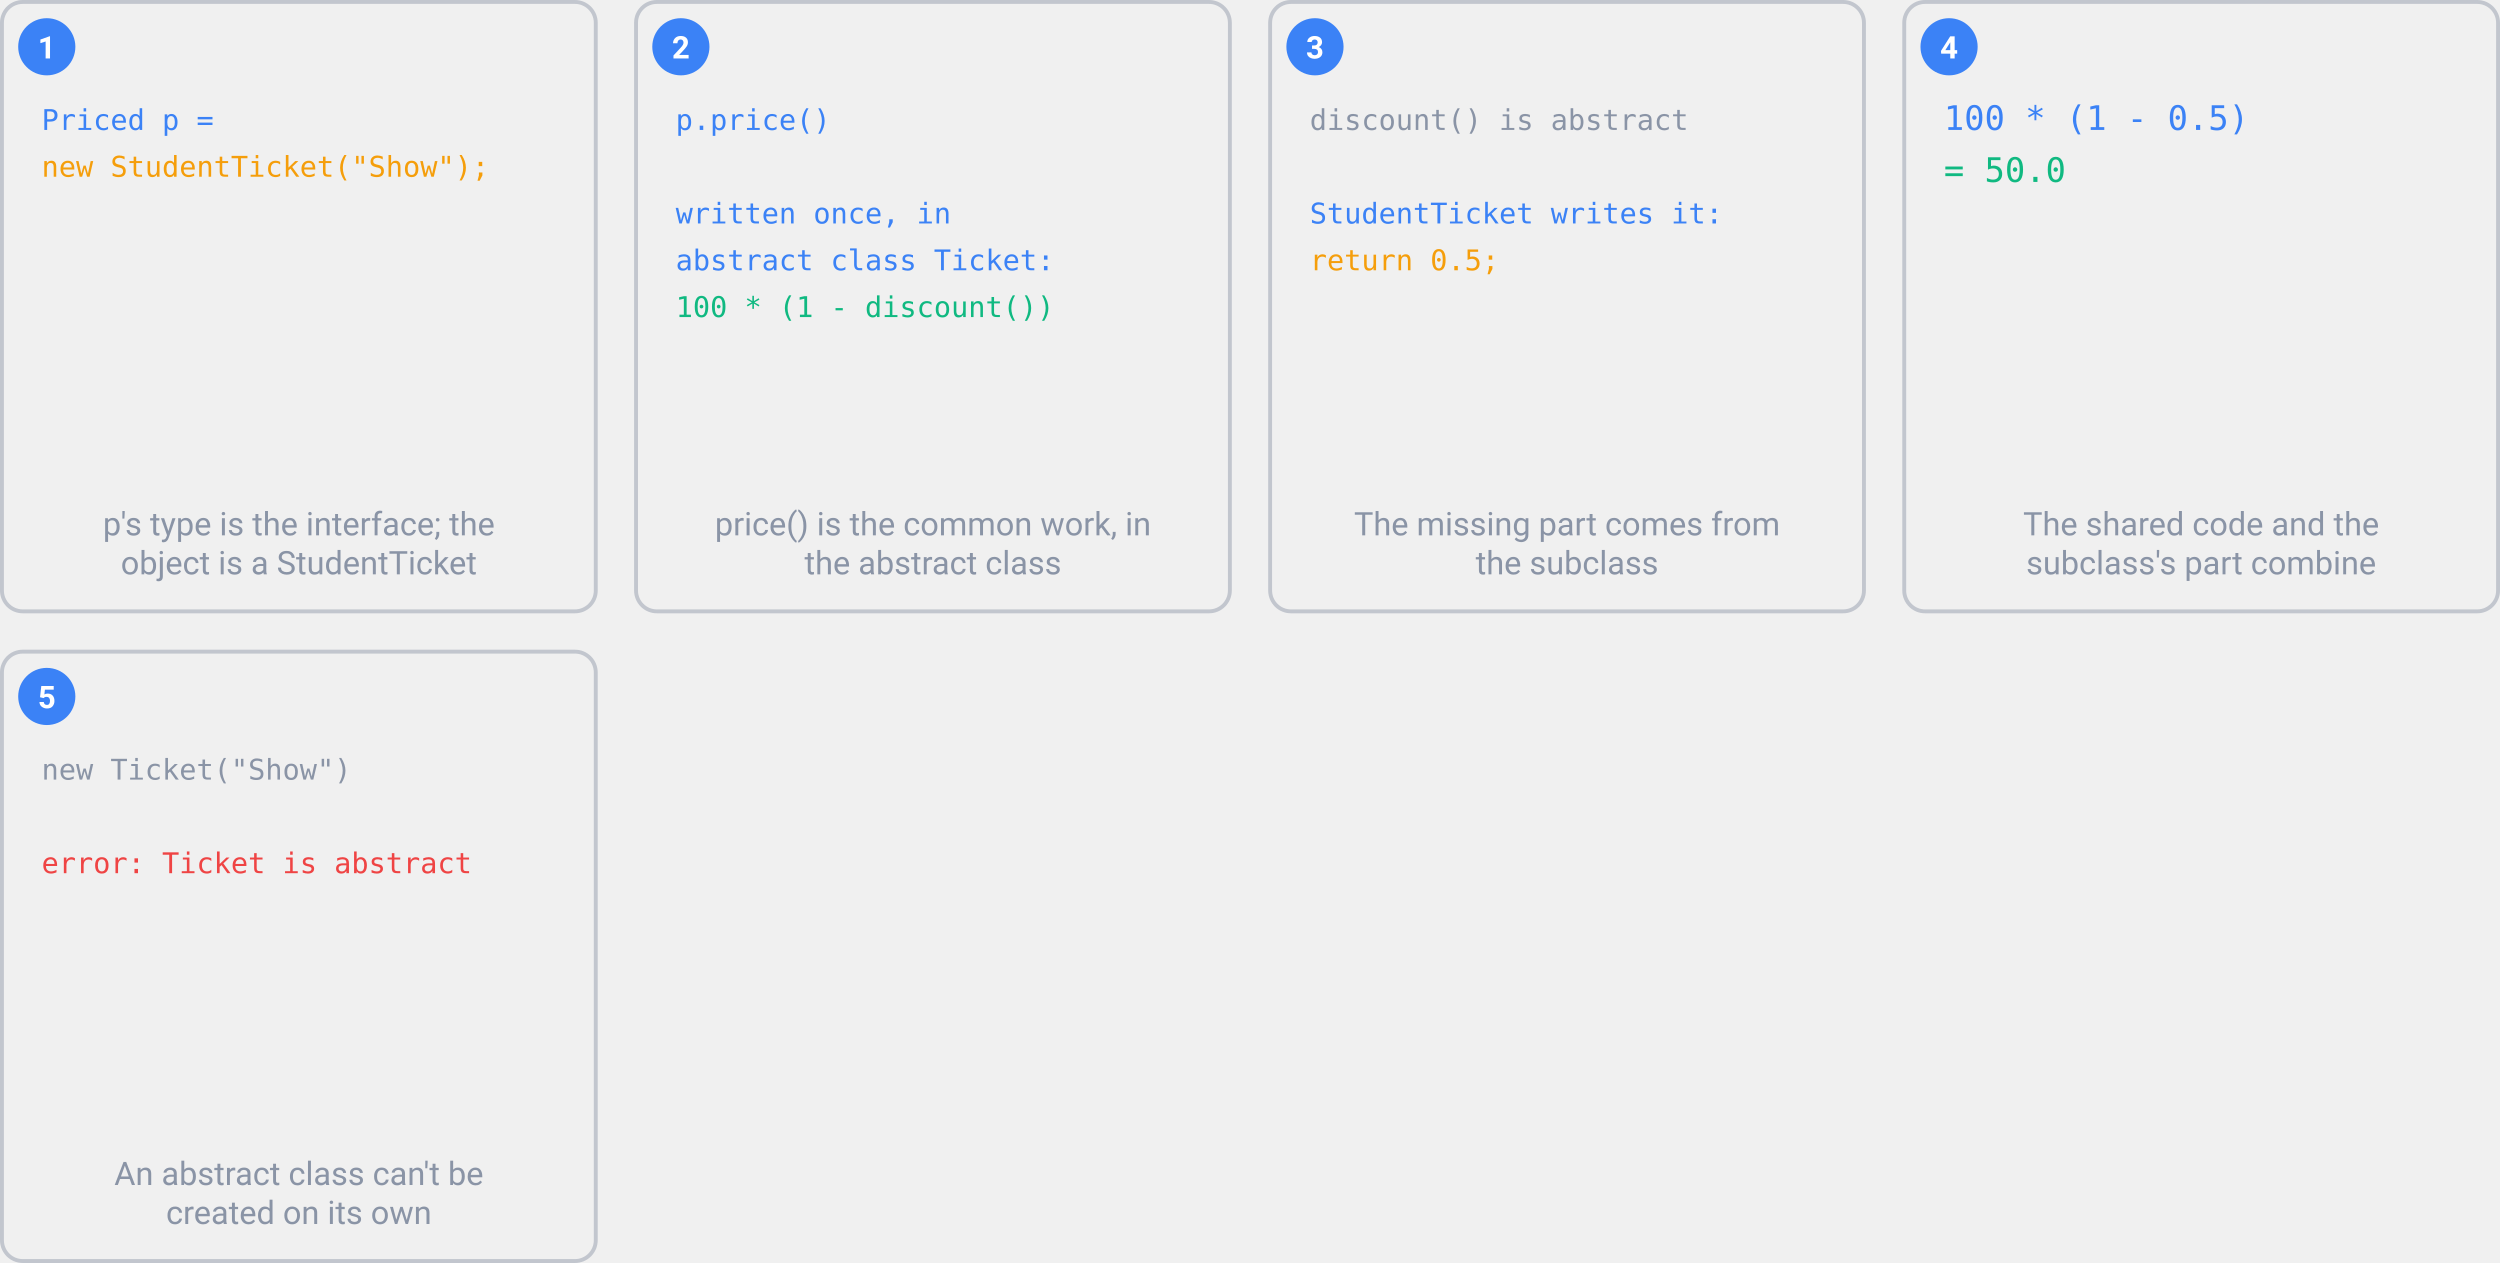
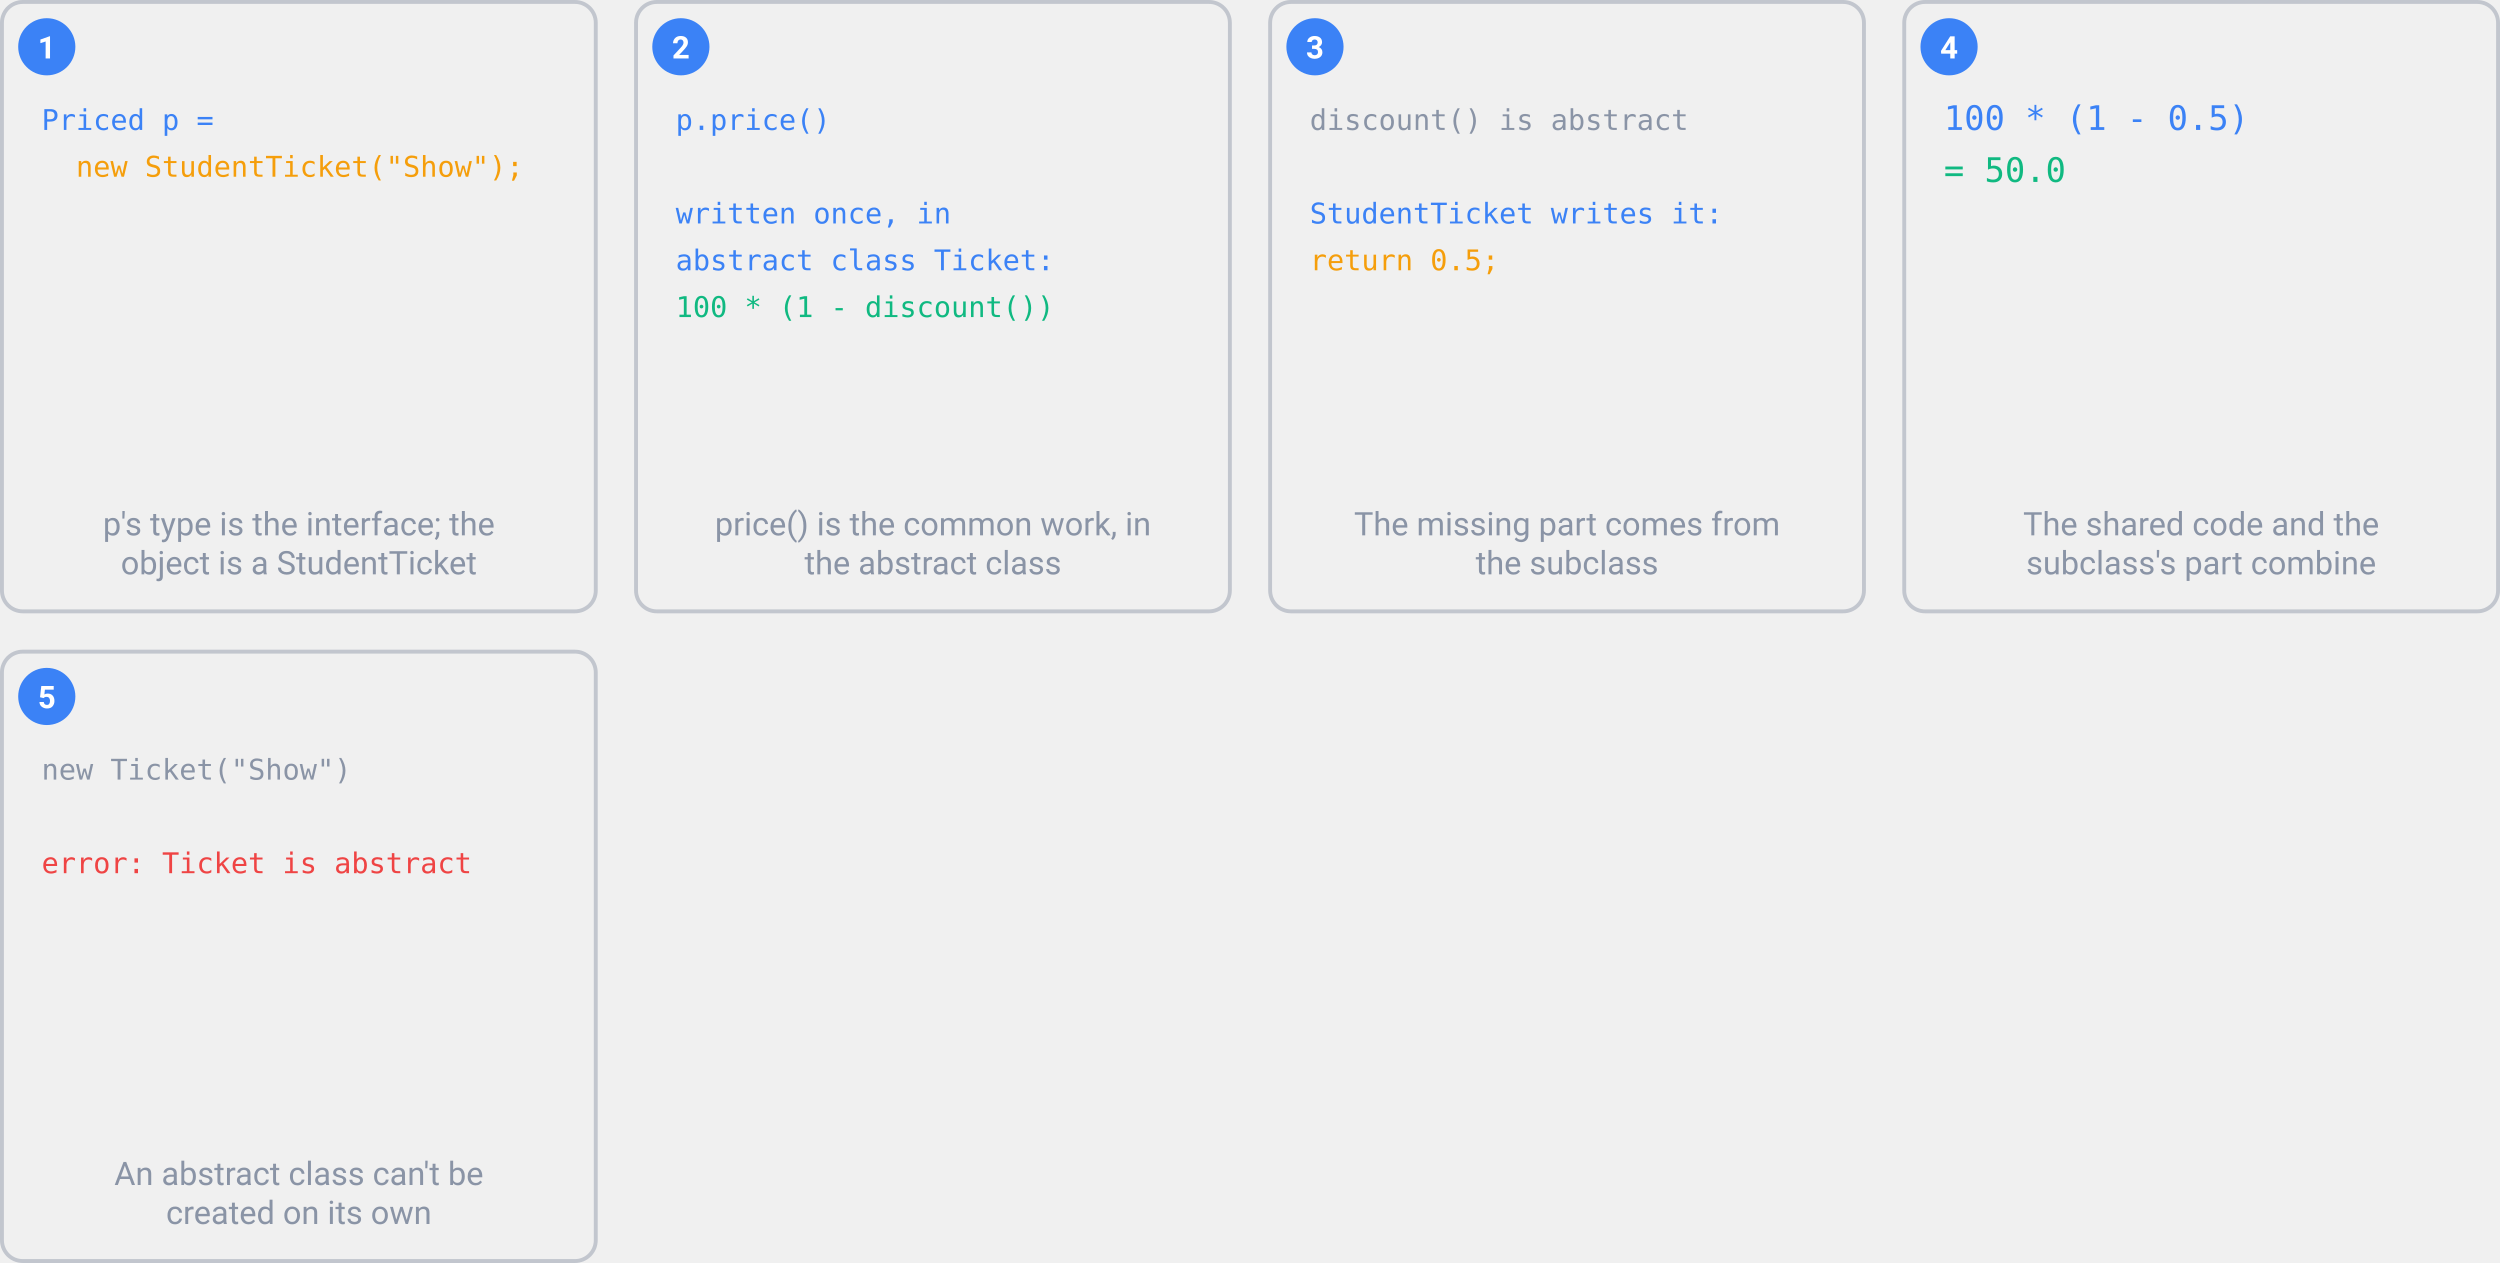
<svg xmlns="http://www.w3.org/2000/svg" viewBox="0 0 962 486" role="img" aria-label="p.price() runs the price() written once in the abstract class Ticket, which calls the abstract discount(); StudentTicket supplies 0.5, so the price is 50.0; new Ticket(...) is refused because Ticket is abstract">
  <g transform="translate(0 0)">
    <rect x="0.75" y="0.75" width="228.5" height="234.5" rx="8" fill="none" stroke="#8a94a6" stroke-opacity="0.45" stroke-width="1.5" />
    <circle cx="18" cy="18" r="11" fill="#3b82f6" />
    <text x="18" y="22.5" fill="#ffffff" font-size="12" font-weight="700" text-anchor="middle" font-family="-apple-system, 'Segoe UI', Roboto, sans-serif">1</text>
    <text x="16" y="50" fill="#3b82f6" font-size="11" text-anchor="start" font-family="ui-monospace, Menlo, Consolas, monospace">Priced p =</text>
-     <text x="16" y="68" fill="#f59e0b" font-size="11" text-anchor="start" font-family="ui-monospace, Menlo, Consolas, monospace">  new StudentTicket("Show");</text>
+     <text x="16" y="68" fill="#f59e0b" font-size="11" text-anchor="start" font-family="ui-monospace, Menlo, Consolas, monospace" xml:space="preserve">  new StudentTicket("Show");</text>
    <text x="115.0" y="206" fill="#8a94a6" font-size="12.5" text-anchor="middle" font-family="-apple-system, 'Segoe UI', Roboto, sans-serif">p's type is the interface; the</text>
    <text x="115.0" y="221" fill="#8a94a6" font-size="12.5" text-anchor="middle" font-family="-apple-system, 'Segoe UI', Roboto, sans-serif">object is a StudentTicket</text>
  </g>
  <g transform="translate(244 0)">
    <rect x="0.75" y="0.75" width="228.5" height="234.5" rx="8" fill="none" stroke="#8a94a6" stroke-opacity="0.45" stroke-width="1.5" />
    <circle cx="18" cy="18" r="11" fill="#3b82f6" />
    <text x="18" y="22.5" fill="#ffffff" font-size="12" font-weight="700" text-anchor="middle" font-family="-apple-system, 'Segoe UI', Roboto, sans-serif">2</text>
    <text x="16" y="50" fill="#3b82f6" font-size="11" text-anchor="start" font-family="ui-monospace, Menlo, Consolas, monospace">p.price()</text>
    <text x="16" y="68" fill="#3b82f6" font-size="11" text-anchor="start" font-family="ui-monospace, Menlo, Consolas, monospace" />
    <text x="16" y="86" fill="#3b82f6" font-size="11" text-anchor="start" font-family="ui-monospace, Menlo, Consolas, monospace">written once, in</text>
    <text x="16" y="104" fill="#3b82f6" font-size="11" text-anchor="start" font-family="ui-monospace, Menlo, Consolas, monospace">abstract class Ticket:</text>
    <text x="16" y="122" fill="#10b981" font-size="11" text-anchor="start" font-family="ui-monospace, Menlo, Consolas, monospace">100 * (1 - discount())</text>
    <text x="115.0" y="206" fill="#8a94a6" font-size="12.5" text-anchor="middle" font-family="-apple-system, 'Segoe UI', Roboto, sans-serif">price() is the common work, in</text>
    <text x="115.0" y="221" fill="#8a94a6" font-size="12.5" text-anchor="middle" font-family="-apple-system, 'Segoe UI', Roboto, sans-serif">the abstract class</text>
  </g>
  <g transform="translate(488 0)">
    <rect x="0.75" y="0.75" width="228.5" height="234.5" rx="8" fill="none" stroke="#8a94a6" stroke-opacity="0.45" stroke-width="1.5" />
    <circle cx="18" cy="18" r="11" fill="#3b82f6" />
    <text x="18" y="22.5" fill="#ffffff" font-size="12" font-weight="700" text-anchor="middle" font-family="-apple-system, 'Segoe UI', Roboto, sans-serif">3</text>
    <text x="16" y="50" fill="#8a94a6" font-size="11" text-anchor="start" font-family="ui-monospace, Menlo, Consolas, monospace">discount() is abstract</text>
    <text x="16" y="68" fill="#3b82f6" font-size="11" text-anchor="start" font-family="ui-monospace, Menlo, Consolas, monospace" />
    <text x="16" y="86" fill="#3b82f6" font-size="11" text-anchor="start" font-family="ui-monospace, Menlo, Consolas, monospace">StudentTicket writes it:</text>
    <text x="16" y="104" fill="#f59e0b" font-size="11" text-anchor="start" font-family="ui-monospace, Menlo, Consolas, monospace">return 0.5;</text>
    <text x="115.0" y="206" fill="#8a94a6" font-size="12.5" text-anchor="middle" font-family="-apple-system, 'Segoe UI', Roboto, sans-serif">The missing part comes from</text>
    <text x="115.0" y="221" fill="#8a94a6" font-size="12.5" text-anchor="middle" font-family="-apple-system, 'Segoe UI', Roboto, sans-serif">the subclass</text>
  </g>
  <g transform="translate(732 0)">
    <rect x="0.75" y="0.75" width="228.5" height="234.5" rx="8" fill="none" stroke="#8a94a6" stroke-opacity="0.45" stroke-width="1.5" />
    <circle cx="18" cy="18" r="11" fill="#3b82f6" />
    <text x="18" y="22.5" fill="#ffffff" font-size="12" font-weight="700" text-anchor="middle" font-family="-apple-system, 'Segoe UI', Roboto, sans-serif">4</text>
    <text x="16" y="50" fill="#3b82f6" font-size="13" text-anchor="start" font-family="ui-monospace, Menlo, Consolas, monospace">100 * (1 - 0.5)</text>
    <text x="16" y="70" fill="#10b981" font-size="13" text-anchor="start" font-family="ui-monospace, Menlo, Consolas, monospace">= 50.0</text>
    <text x="115.0" y="206" fill="#8a94a6" font-size="12.5" text-anchor="middle" font-family="-apple-system, 'Segoe UI', Roboto, sans-serif">The shared code and the</text>
    <text x="115.0" y="221" fill="#8a94a6" font-size="12.5" text-anchor="middle" font-family="-apple-system, 'Segoe UI', Roboto, sans-serif">subclass's part combine</text>
  </g>
  <g transform="translate(0 250)">
    <rect x="0.75" y="0.75" width="228.5" height="234.5" rx="8" fill="none" stroke="#8a94a6" stroke-opacity="0.45" stroke-width="1.5" />
    <circle cx="18" cy="18" r="11" fill="#3b82f6" />
    <text x="18" y="22.5" fill="#ffffff" font-size="12" font-weight="700" text-anchor="middle" font-family="-apple-system, 'Segoe UI', Roboto, sans-serif">5</text>
    <text x="16" y="50" fill="#8a94a6" font-size="11" text-anchor="start" font-family="ui-monospace, Menlo, Consolas, monospace">new Ticket("Show")</text>
    <text x="16" y="68" fill="#3b82f6" font-size="11" text-anchor="start" font-family="ui-monospace, Menlo, Consolas, monospace" />
    <text x="16" y="86" fill="#ef4444" font-size="11" text-anchor="start" font-family="ui-monospace, Menlo, Consolas, monospace">error: Ticket is abstract</text>
    <text x="115.0" y="206" fill="#8a94a6" font-size="12.5" text-anchor="middle" font-family="-apple-system, 'Segoe UI', Roboto, sans-serif">An abstract class can't be</text>
    <text x="115.0" y="221" fill="#8a94a6" font-size="12.5" text-anchor="middle" font-family="-apple-system, 'Segoe UI', Roboto, sans-serif">created on its own</text>
  </g>
</svg>
